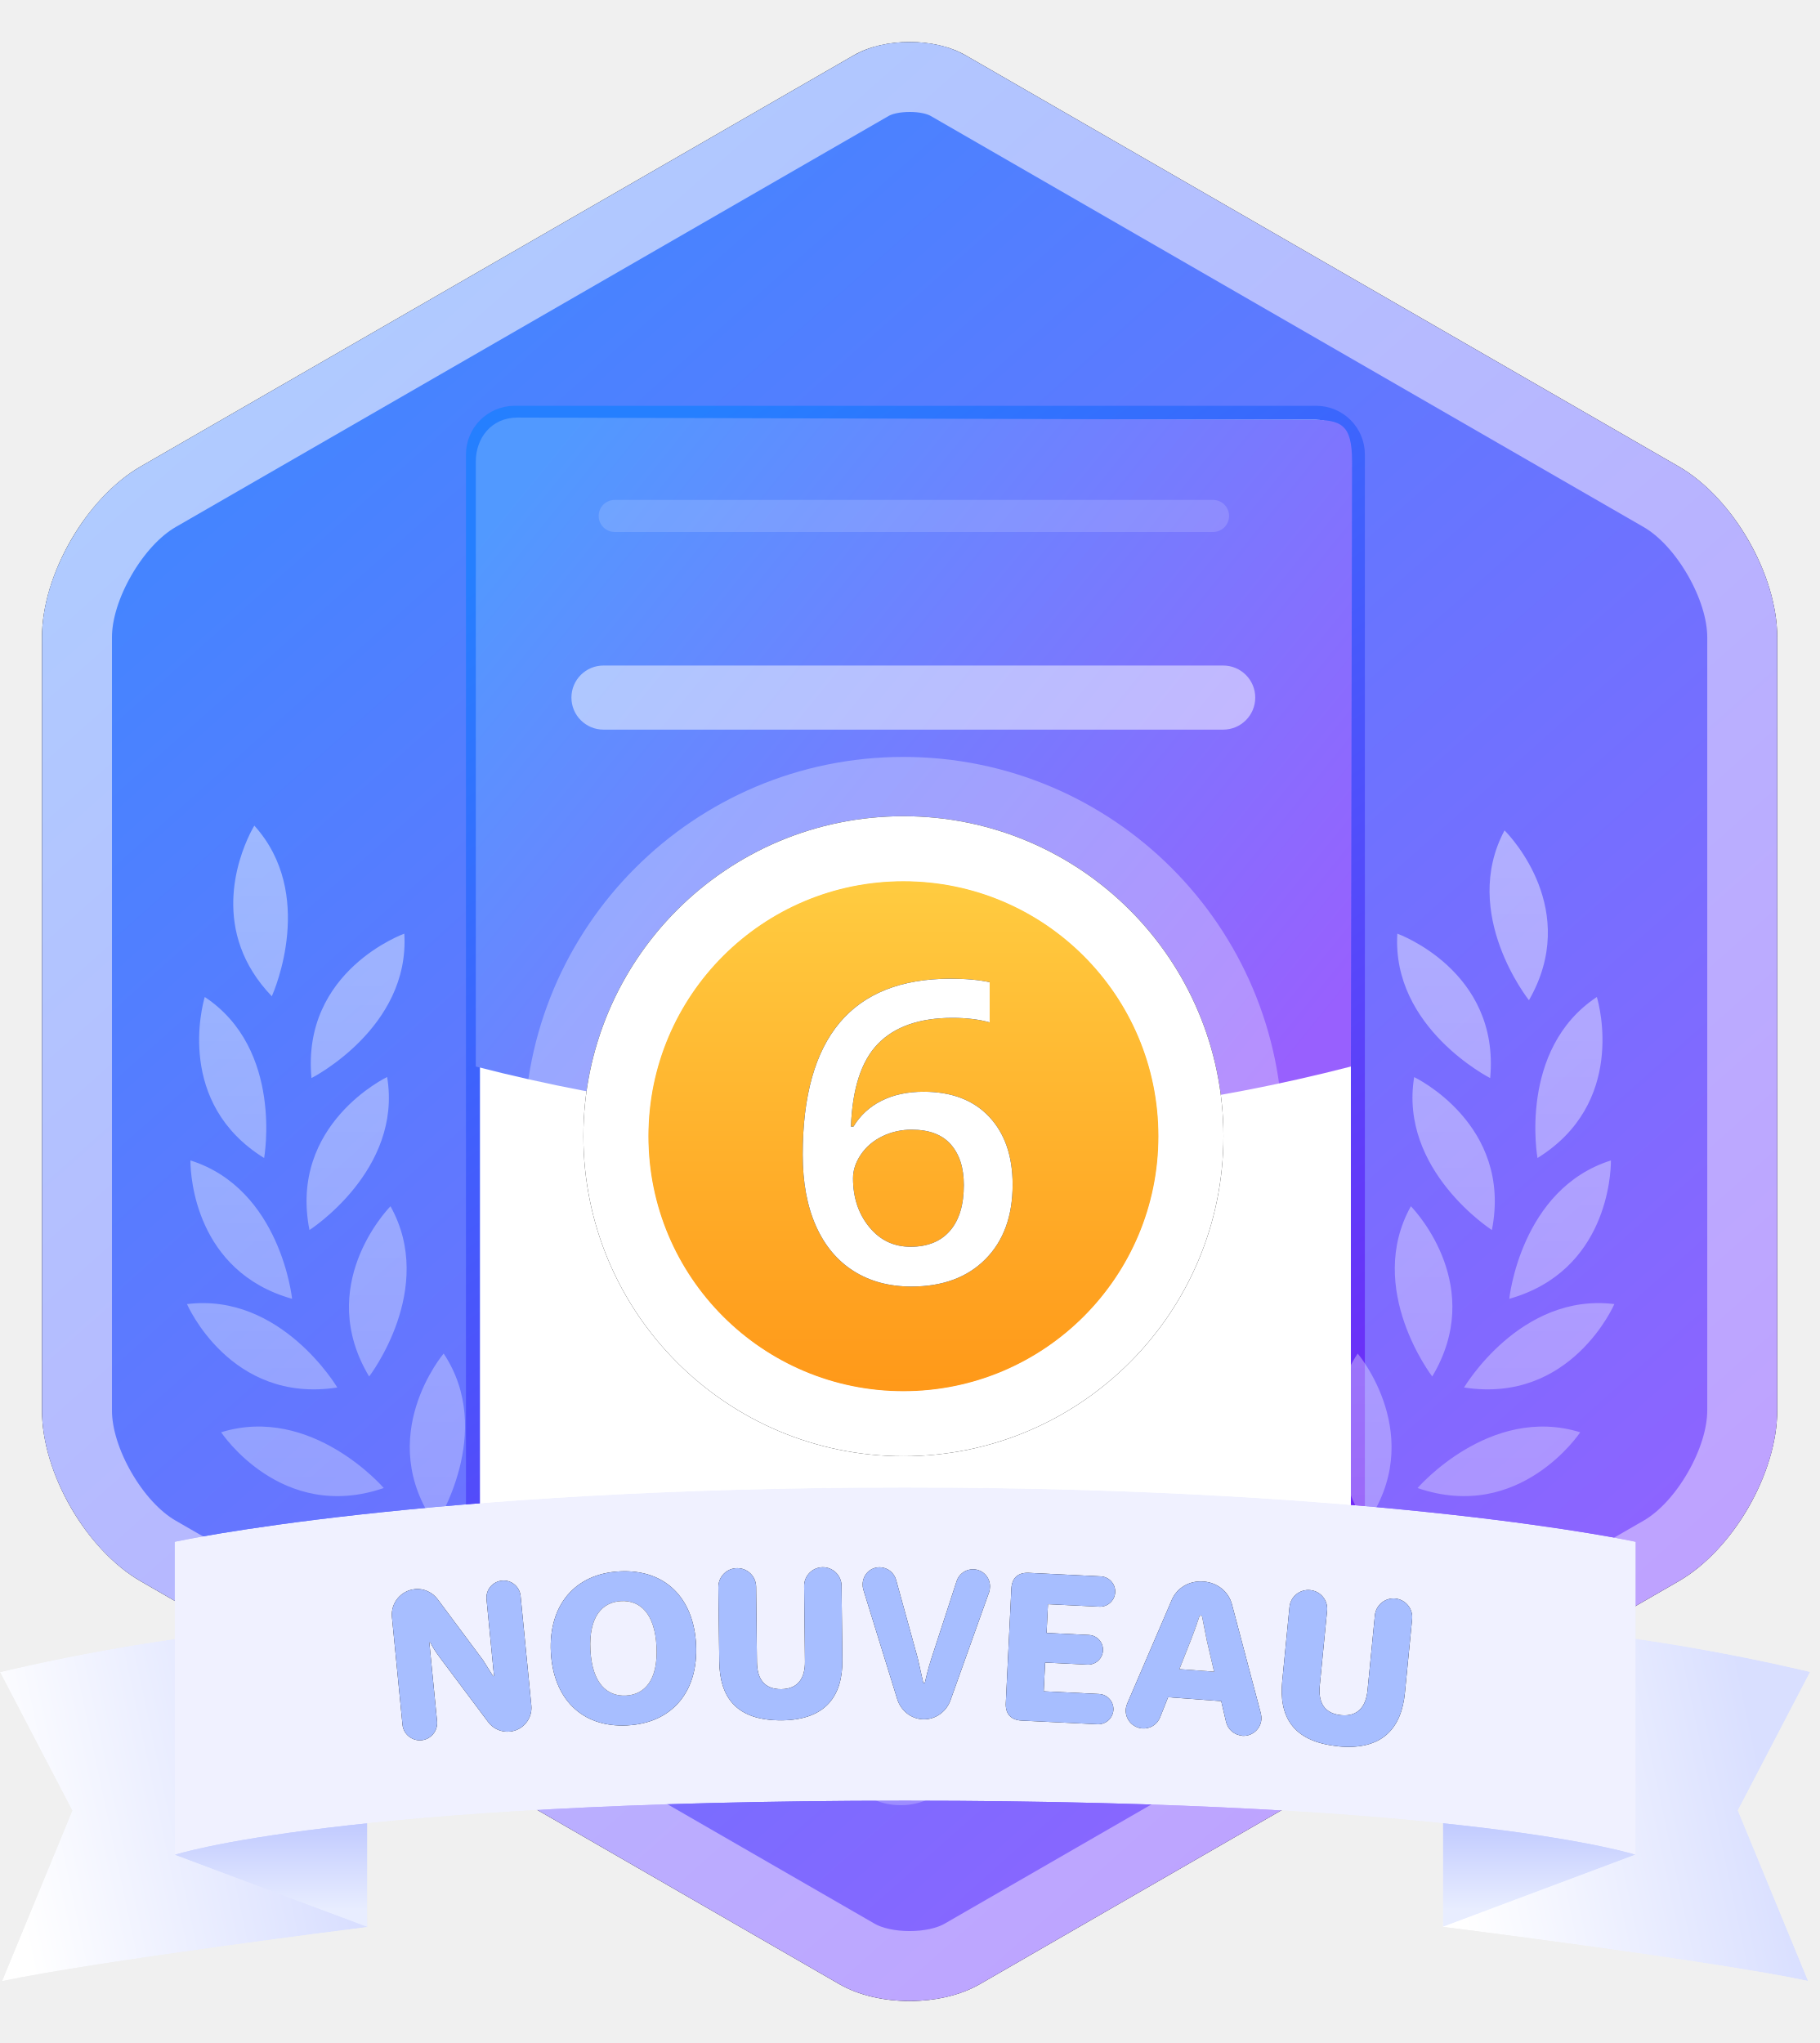
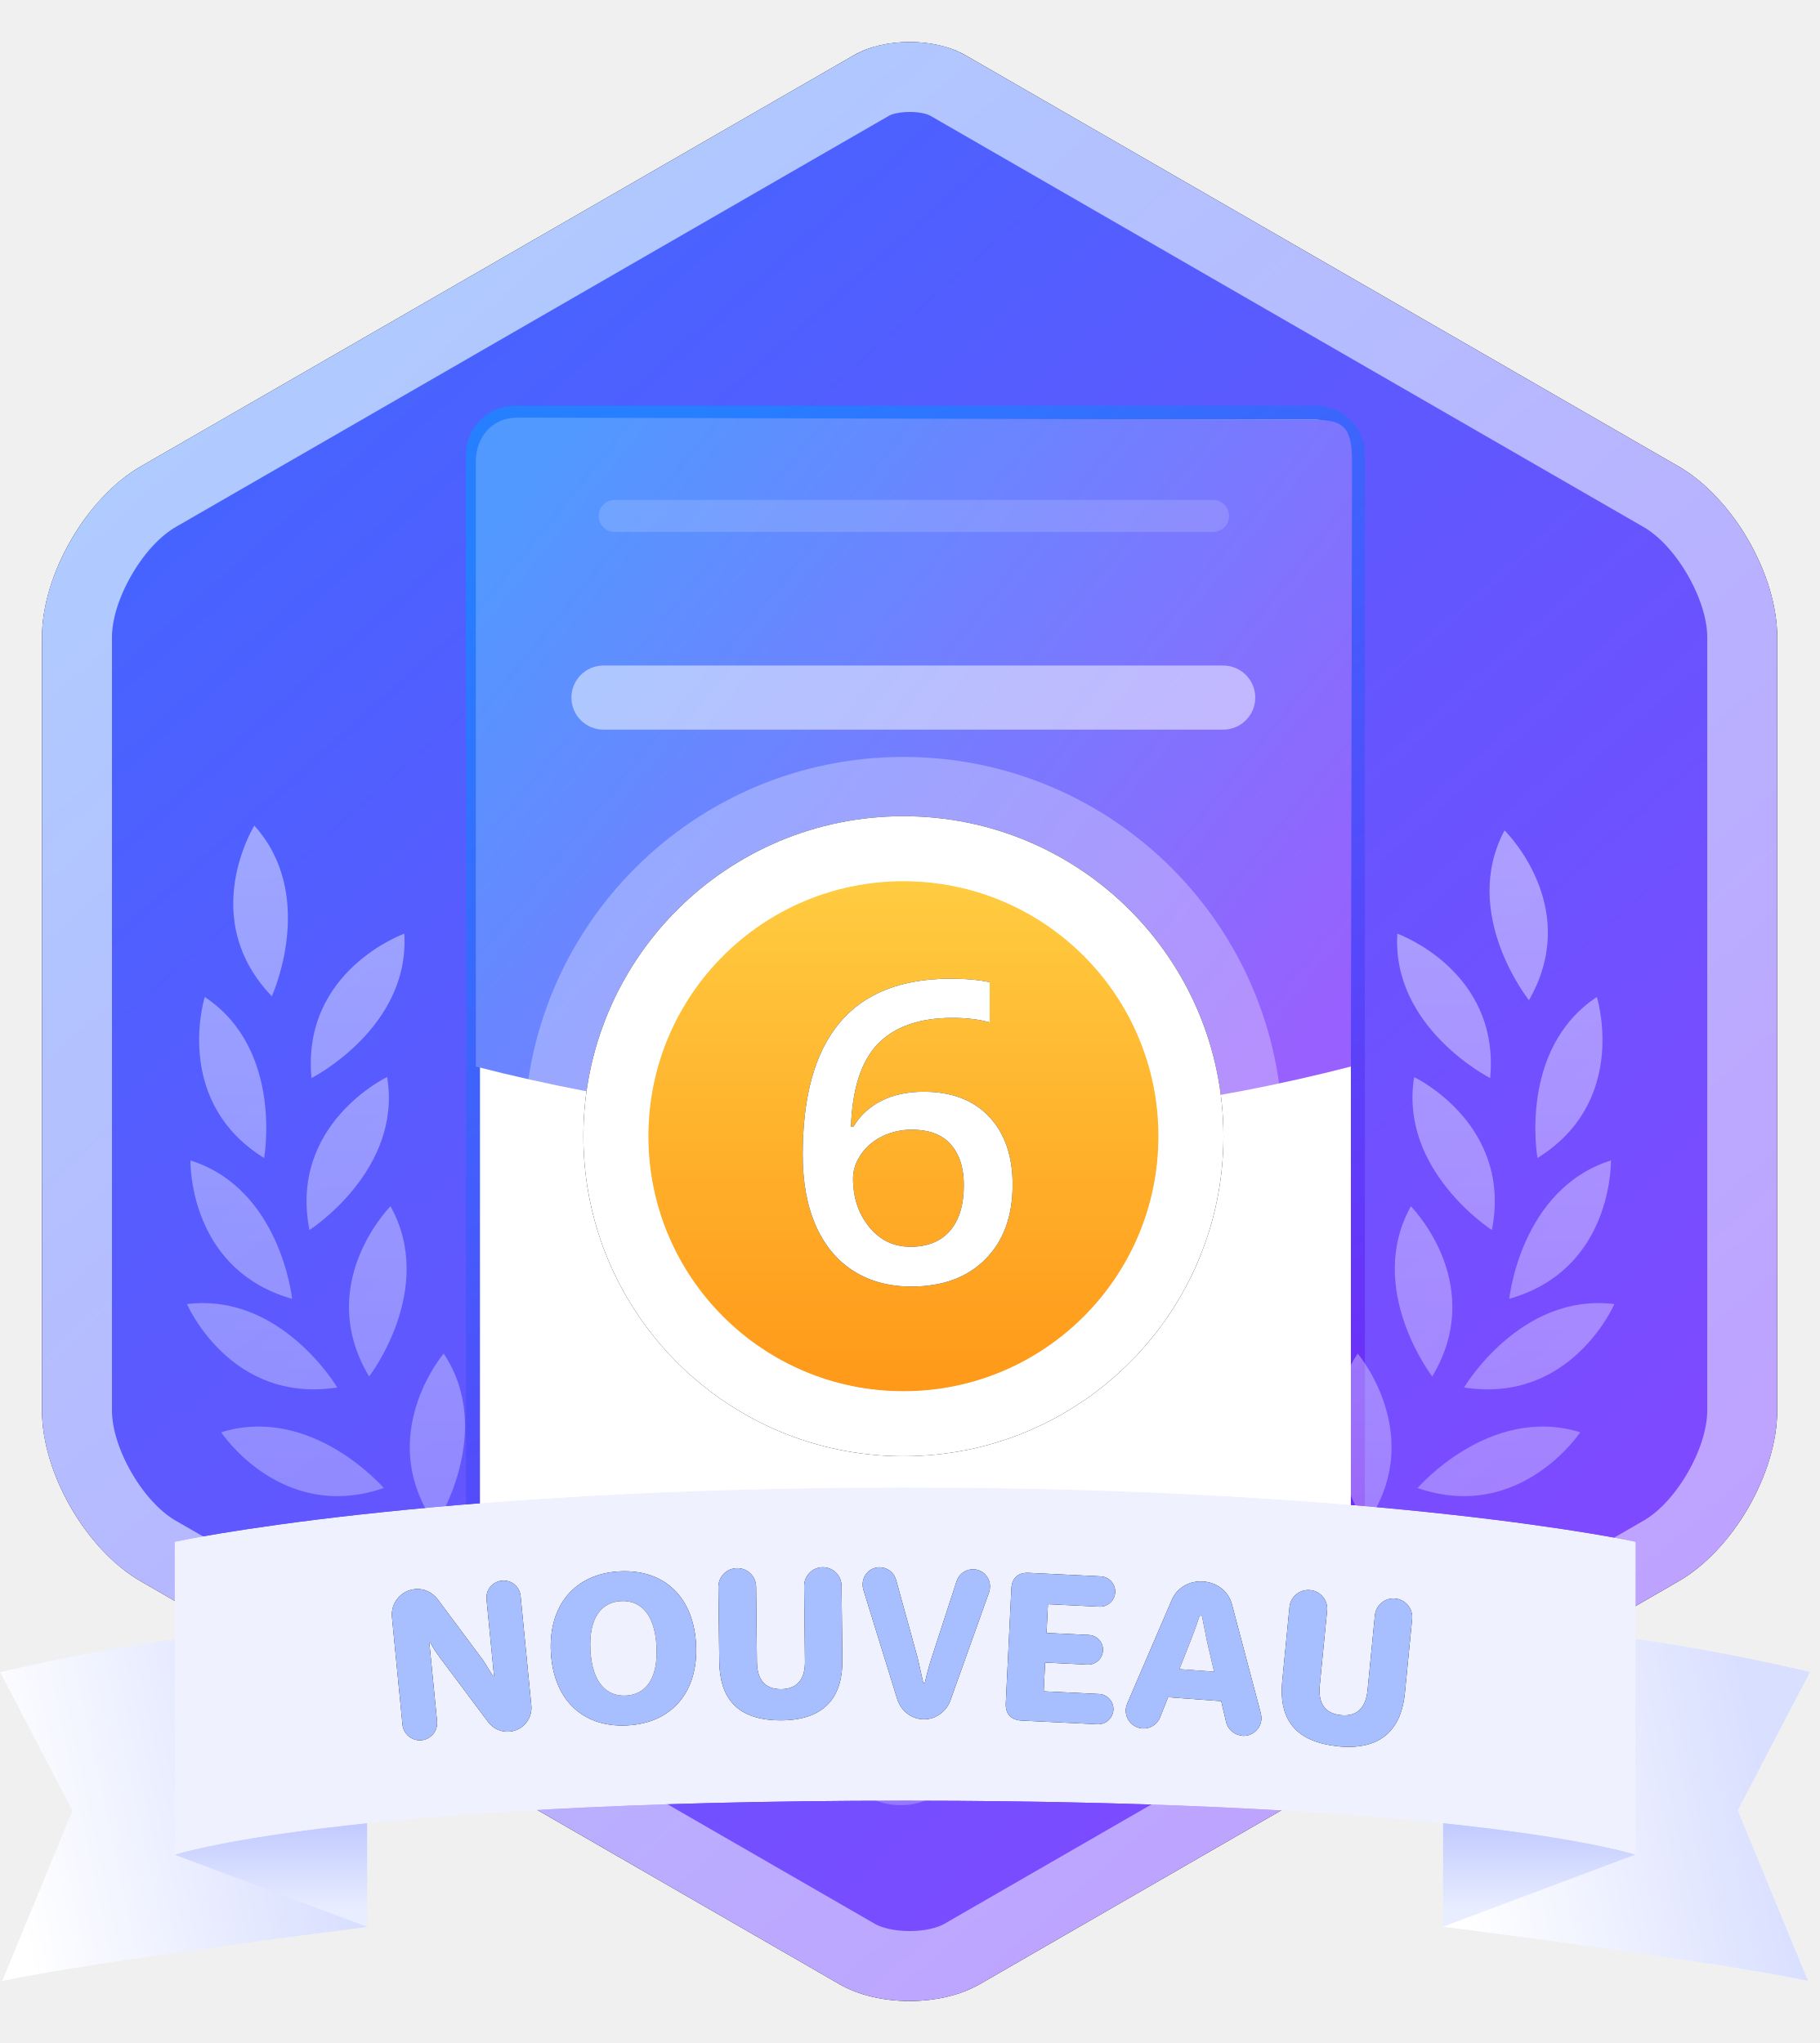
<svg xmlns="http://www.w3.org/2000/svg" xmlns:xlink="http://www.w3.org/1999/xlink" width="130" height="146">
  <defs>
    <linearGradient x1="10.776%" y1="0%" x2="88.531%" y2="100%" id="a">
-       <stop stop-color="#388AFF" offset="0%" />
-       <stop stop-color="#985FFF" offset="100%" />
+       <stop stop-color="#3D68FF" offset="0%" />
+       <stop stop-color="#8845FF" offset="100%" />
    </linearGradient>
    <linearGradient x1="10.776%" y1="0%" x2="88.531%" y2="100%" id="b">
      <stop stop-color="#AED0FF" offset="0%" />
      <stop stop-color="#C09DFF" offset="100%" />
    </linearGradient>
    <linearGradient x1="25.733%" y1="0%" x2="73.838%" y2="100%" id="c">
      <stop stop-color="#257FFF" offset="0%" />
      <stop stop-color="#7228F7" offset="100%" />
    </linearGradient>
    <linearGradient x1="0%" y1="17.698%" x2="99.116%" y2="82.302%" id="d">
      <stop stop-color="#5199FF" offset="0%" />
      <stop stop-color="#9860FE" offset="100%" />
    </linearGradient>
    <linearGradient x1="50%" y1="0%" x2="50%" y2="100%" id="e">
      <stop stop-color="#FFCF43" offset="0%" />
      <stop stop-color="#FF9516" offset="100%" />
    </linearGradient>
    <linearGradient x1="50%" y1="0%" x2="50%" y2="143.445%" id="f">
      <stop stop-color="#FFF" stop-opacity=".444" offset="0%" />
      <stop stop-color="#FFF" stop-opacity=".142" offset="100%" />
    </linearGradient>
    <linearGradient x1="87.305%" y1="41.065%" x2=".693%" y2="58.683%" id="h">
      <stop stop-color="#D9DFFF" offset="0%" />
      <stop stop-color="#FFF" offset="100%" />
    </linearGradient>
    <linearGradient x1="50%" y1="57.864%" x2="50%" y2="94.377%" id="k">
      <stop stop-color="#B5C0FF" offset="0%" />
      <stop stop-color="#E8EDFF" offset="100%" />
    </linearGradient>
    <linearGradient x1="87.305%" y1="41.065%" x2=".693%" y2="58.683%" id="n">
      <stop stop-color="#D9DFFF" offset="0%" />
      <stop stop-color="#FFF" offset="100%" />
    </linearGradient>
    <linearGradient x1="50%" y1="57.864%" x2="50%" y2="94.377%" id="q">
      <stop stop-color="#B5C0FF" offset="0%" />
      <stop stop-color="#E8EDFF" offset="100%" />
    </linearGradient>
    <path d="M0 3.413l5.164 9.896L.144 25.5c6.74-1.434 26.103-3.866 26.103-3.866L25.673.4C24.637.3 23.514.24 22.337.24 12.918.24 0 3.413 0 3.413" id="g" />
    <path id="j" d="M4.893 14.04L.178 16.77l13.77 5.163V.134z" />
    <path d="M.78.386L.206 21.62s19.362 2.43 26.102 3.866l-5.02-12.19L26.451 3.4S13.533.225 4.114.225c-1.178 0-2.3.05-3.336.16" id="m" />
    <path id="p" d="M.206 21.92l13.77-5.163-4.715-2.732L.206.12z" />
    <path d="M52.384.118C17.963.118.178 4 .178 4v22.374s11.76-3.873 52.206-3.873c40.445 0 52.206 3.873 52.206 3.873V4S86.805.118 52.384.118z" id="s" />
    <path d="M52.384.118C17.963.118.178 4 .178 4v22.374s11.76-3.873 52.206-3.873c40.445 0 52.206 3.873 52.206 3.873V4S86.805.118 52.384.118z" id="u" />
  </defs>
  <g fill="none" fill-rule="evenodd">
    <path d="M69.005 3.954c-2.204-1.272-5.798-1.272-8 0l-50.95 29.38C6.167 35.577 3 41.06 3 45.546v55.244c0 4.494 3.167 9.97 7.055 12.212l49.944 28.802c1.382.795 3.192 1.197 5 1.197 1.8 0 3.62-.402 5.002-1.197L119.954 113c3.888-2.243 7.046-7.718 7.046-12.212V45.546c0-4.486-3.16-9.97-7.046-12.212L69.005 3.954z" fill="#000" fill-rule="nonzero" />
    <path d="M62.004 2.5c.99 0 1.994.182 2.752.62h0l50.949 29.38c1.597.921 3.017 2.533 4.062 4.345 1.047 1.815 1.733 3.855 1.733 5.701h0v55.242c0 1.85-.684 3.888-1.73 5.701-1.046 1.813-2.467 3.423-4.065 4.345h0l-49.95 28.803c-1.038.597-2.41.864-3.756.864-1.35 0-2.716-.267-3.751-.863h0L8.304 107.836c-1.6-.922-3.023-2.534-4.071-4.348-1.047-1.813-1.733-3.85-1.733-5.698h0V42.546c0-1.845.687-3.883 1.734-5.697 1.048-1.814 2.471-3.427 4.07-4.35h0L59.255 3.12c.757-.437 1.76-.619 2.75-.619z" stroke-linejoin="bevel" fill="url(#a)" fill-rule="nonzero" stroke="url(#b)" stroke-width="5" transform="translate(3 3)" />
    <g transform="translate(33 29)" fill-rule="nonzero">
      <rect x=".298" width="62.235" height="89.332" rx="2.978" transform="translate(1 1)" fill="#000" />
      <rect stroke="url(#c)" fill="#FFF" x=".798" y=".5" width="63.235" height="90.332" rx="2.978" />
      <path d="M2.98.84L59.726 1c2.135 0 2.89.325 2.89 2.978l-.082 43.24c-10.2 2.634-20.62 3.95-31.266 3.95-10.646 0-21.067-1.318-31.267-3.95V3.978C.001 2.334 1.088.841 2.98.841z" transform="translate(1)" fill="url(#d)" />
    </g>
    <g transform="translate(13.362 54.002)">
      <circle fill="#FFF" fill-rule="nonzero" opacity=".3" cx="51.196" cy="27.196" r="27.105" />
      <circle cx="23.196" cy="23.196" r="22.869" transform="translate(28 4)" fill="#000" fill-rule="nonzero" />
      <circle stroke="#FFF" stroke-width="4.62" fill="url(#e)" fill-rule="nonzero" cx="51.196" cy="27.196" r="20.559" />
      <path d="M51.05 65.88a4.567 4.567 0 014.573 4.56A4.567 4.567 0 0151.05 75c-.018 0-.034-.005-.052-.005-.018 0-.034.005-.052.005a4.565 4.565 0 01-4.57-4.56 4.566 4.566 0 014.57-4.56c.018 0 .034.005.052.005.018 0 .034-.005.052-.005zm26.135 5.268S70.344 74.9 65.042 69.27c0 0 7.355-2.9 12.144 1.876l-.001.002zM36.958 69.27c-5.302 5.63-12.144 1.876-12.144 1.876 4.79-4.777 12.144-1.876 12.144-1.876zm50.018-3.242s-6.52 4.284-12.254-.908c0 0 7.1-3.475 12.254.908zm-59.697-.91c-5.734 5.193-12.255.908-12.255.908 5.154-4.383 12.255-.908 12.255-.908zm46.987-8.85s-.304 7.552-7.55 9.326l-.334.077.004-.024c.086-.472 1.518-7.81 7.88-9.38v.001zm-46.53 0c6.363 1.57 7.795 8.907 7.88 9.38l.004.024c-7.572-1.62-7.885-9.402-7.885-9.402l.001-.002zm-6.647 3.846c-6.947 3.413-12.03-2.5-12.03-2.5 6.166-2.795 12.03 2.5 12.03 2.5zm71.856-2.5s-5.084 5.912-12.03 2.5c0 0 5.864-5.293 12.03-2.5zM22.64 48.575c4.376 4.2 2.623 10.558 2.208 11.842l-.037.11-.042.12C19.26 55.69 22.354 49.15 22.623 48.6l.018-.036-.001.011zm56.72 0l.008.016c.186.366 3.454 7.028-2.138 12.057 0 0-2.756-7.395 2.13-12.073zm-61.018-5.848c3.743 5.63-.568 12.245-.568 12.245-4.48-6.302.568-12.245.568-12.245zm65.316 0s5.047 5.943.568 12.245c0 0-4.31-6.614-.568-12.245zm15.902 5.627s-4.3 6.5-11.622 3.984c0 0 5.153-5.985 11.622-3.984zm-85.498 3.984C6.74 54.855 2.44 48.353 2.44 48.353c6.47-2 11.622 3.984 11.622 3.984v.001zM102 39.193s-3.087 7.154-10.74 5.96c0 0 4.018-6.796 10.74-5.96zm-91.26 5.96C3.087 46.347 0 39.193 0 39.193c6.72-.836 10.74 5.96 10.74 5.96zm3.802-12.95c3.3 5.906-1.526 12.164-1.526 12.164-3.856-6.44 1.215-11.842 1.512-12.15l.013-.014h.001zm72.917 0l.03.03c.43.452 5.294 5.79 1.496 12.133 0 0-4.816-6.258-1.526-12.164v.001zm14.294-3.276v.076c-.004.808-.243 7.832-7.263 9.813 0 0 .806-7.848 7.262-9.888l.001-.001zm-101.506 0c6.457 2.04 7.263 9.888 7.263 9.888-6.912-1.95-7.25-8.8-7.263-9.77v-.118zm14.058-5.95C15.403 29.64 8.752 33.9 8.752 33.9c-1.493-7.58 5.553-10.936 5.553-10.936v.013zm73.4 0S94.74 26.33 93.248 33.9c0 0-6.65-4.27-5.553-10.936l.01.013zm13.044-5.73v.004l.01.034c.168.576 2.053 7.563-4.252 11.468 0 0-1.4-7.765 4.24-11.506h.002zm-99.477 0c5.64 3.74 4.24 11.506 4.24 11.506-6.305-3.904-4.42-10.892-4.252-11.468l.01-.034v-.004h.002zm14.257-4.526c.416 6.744-6.633 10.32-6.633 10.32-.717-7.692 6.633-10.32 6.633-10.32zm70.963 0s7.35 2.627 6.633 10.32c0 0-7.05-3.576-6.633-10.32zm7.658-7.38l.004.004.028.028c.444.45 5.395 5.696 1.715 12.103 0 0-4.93-6.17-1.746-12.134l-.001-.001zM4.813 5c4.4 4.87 1.438 11.768 1.257 12.176l-.008.02C1.668 12.627 3.637 7.357 4.49 5.602l.083-.166a8.18 8.18 0 01.174-.324l.05-.084.01-.016L4.813 5z" fill="url(#f)" fill-rule="nonzero" />
      <circle stroke="#FFF" stroke-width="1.787" cx="51.196" cy="27.196" r="19.117" />
    </g>
    <g fill-rule="nonzero">
      <path d="M65.126 91.941c2.236 0 4-.652 5.295-1.957 1.295-1.305 1.941-3.08 1.941-5.327 0-2.042-.56-3.66-1.677-4.85-1.117-1.19-2.68-1.788-4.683-1.788-1.158 0-2.165.217-3.02.652a4.8 4.8 0 00-1.994 1.839h-.18c.1-2.716.745-4.7 1.934-5.92 1.189-1.22 2.963-1.849 5.32-1.849 1.007 0 1.893.107 2.66.322v-2.872c-.765-.166-1.702-.25-2.8-.25-7.04 0-10.56 4.192-10.56 12.576 0 1.984.315 3.68.944 5.093.629 1.413 1.528 2.487 2.696 3.225 1.168.738 2.543 1.106 4.124 1.106zm-.06-2.843c-1.198 0-2.183-.47-2.953-1.414s-1.156-2.103-1.156-3.48c0-.577.186-1.14.56-1.693.374-.553.88-.987 1.526-1.304a4.733 4.733 0 012.115-.476c1.24 0 2.168.352 2.787 1.055.619.703.93 1.67.93 2.902 0 1.417-.33 2.506-.99 3.268-.66.762-1.6 1.143-2.817 1.143l-.002-.001z" fill="#000" />
      <path d="M65.126 91.941c2.236 0 4-.652 5.295-1.957 1.295-1.305 1.941-3.08 1.941-5.327 0-2.042-.56-3.66-1.677-4.85-1.117-1.19-2.68-1.788-4.683-1.788-1.158 0-2.165.217-3.02.652a4.8 4.8 0 00-1.994 1.839h-.18c.1-2.716.745-4.7 1.934-5.92 1.189-1.22 2.963-1.849 5.32-1.849 1.007 0 1.893.107 2.66.322v-2.872c-.765-.166-1.702-.25-2.8-.25-7.04 0-10.56 4.192-10.56 12.576 0 1.984.315 3.68.944 5.093.629 1.413 1.528 2.487 2.696 3.225 1.168.738 2.543 1.106 4.124 1.106zm-.06-2.843c-1.198 0-2.183-.47-2.953-1.414s-1.156-2.103-1.156-3.48c0-.577.186-1.14.56-1.693.374-.553.88-.987 1.526-1.304a4.733 4.733 0 012.115-.476c1.24 0 2.168.352 2.787 1.055.619.703.93 1.67.93 2.902 0 1.417-.33 2.506-.99 3.268-.66.762-1.6 1.143-2.817 1.143l-.002-.001z" fill="#FFF" />
    </g>
    <g transform="translate(40 35)" fill="#FFF" fill-rule="nonzero">
      <rect opacity=".15" x="2.781" y=".726" width="45.048" height="2.291" rx="1.145" />
      <rect opacity=".5" x=".834" y="12.561" width="48.866" height="4.581" rx="2.291" />
    </g>
    <g fill="#FFF" fill-rule="nonzero" opacity=".25">
      <path d="M84 127c-2.2 0-4-1.8-4-4s1.8-4 4-4 4 1.8 4 4-1.8 4-4 4zm0-6.1c-1.2 0-2.1 1-2.1 2.1 0 1.2 1 2.1 2.1 2.1 1.2 0 2.1-1 2.1-2.1 0-1.2-.9-2.1-2.1-2.1z" />
    </g>
    <g>
      <g transform="translate(0 116.082)">
        <mask id="i" fill="#fff">
          <use xlink:href="#g" />
        </mask>
        <path d="M0 3.413l5.164 9.896L.144 25.5c6.74-1.434 26.103-3.866 26.103-3.866L25.673.4C24.637.3 23.514.24 22.337.24 12.918.24 0 3.413 0 3.413" fill="url(#h)" fill-rule="nonzero" mask="url(#i)" />
      </g>
      <g transform="translate(12.3 115.782)">
        <mask id="l" fill="#fff">
          <use xlink:href="#j" />
        </mask>
        <path fill="url(#k)" fill-rule="nonzero" mask="url(#l)" d="M4.893 14.04L.178 16.77l13.77 5.163V.134z" />
      </g>
      <g transform="translate(102.9 116.082)">
        <mask id="o" fill="#fff">
          <use xlink:href="#m" />
        </mask>
        <path d="M.78.386L.206 21.62s19.362 2.43 26.102 3.866l-5.02-12.19L26.451 3.4S13.533.225 4.114.225c-1.178 0-2.3.05-3.336.16" fill="url(#n)" fill-rule="nonzero" mask="url(#o)" />
      </g>
      <g transform="translate(102.9 115.782)">
        <mask id="r" fill="#fff">
          <use xlink:href="#p" />
        </mask>
        <path fill="url(#q)" fill-rule="nonzero" mask="url(#r)" d="M.206 21.92l13.77-5.163-4.715-2.732L.206.12z" />
      </g>
      <g transform="translate(12.3 106.182)">
        <mask id="t" fill="#fff">
          <use xlink:href="#s" />
        </mask>
        <path d="M52.384.118C17.963.118.178 4 .178 4v22.374s11.76-3.873 52.206-3.873c40.445 0 52.206 3.873 52.206 3.873V4S86.805.118 52.384.118z" fill="#F0F1FF" fill-rule="nonzero" mask="url(#t)" />
      </g>
      <g transform="translate(12.3 106.182)">
        <mask id="v" fill="#fff">
          <use xlink:href="#u" />
        </mask>
        <g mask="url(#v)">
          <path d="M24.142 17.564a1.71 1.71 0 001.528-1.86l-.768-7.83a1.22 1.22 0 00-1.33-1.099c-.68.067-1.17.664-1.105 1.338l.537 5.483-.068.007-.716-1.14-3.243-4.353c-.356-.48-.977-.8-1.63-.726a1.83 1.83 0 00-1.638 1.995l.755 7.7c.065.667.678 1.17 1.365 1.103a1.243 1.243 0 001.105-1.345l-.554-5.639.068-.007c.212.412.4.7.746 1.163l3.398 4.537c.363.48.951.735 1.55.672v.001z" fill="#000" fill-rule="nonzero" />
          <path d="M24.142 17.564a1.71 1.71 0 001.528-1.86l-.768-7.83a1.22 1.22 0 00-1.33-1.099c-.68.067-1.17.664-1.105 1.338l.537 5.483-.068.007-.716-1.14-3.243-4.353c-.356-.48-.977-.8-1.63-.726a1.83 1.83 0 00-1.638 1.995l.755 7.7c.065.667.678 1.17 1.365 1.103a1.243 1.243 0 001.105-1.345l-.554-5.639.068-.007c.212.412.4.7.746 1.163l3.398 4.537c.363.48.951.735 1.55.672v.001z" fill="#A7BEFF" fill-rule="nonzero" />
          <path d="M32.517 17.121c3.243-.164 5.092-2.448 4.924-5.773-.168-3.318-2.196-5.4-5.453-5.234-3.243.164-5.09 2.46-4.924 5.76.168 3.325 2.197 5.413 5.454 5.248l-.001-.001z" fill="#000" fill-rule="nonzero" />
          <path d="M32.517 17.121c3.243-.164 5.092-2.448 4.924-5.773-.168-3.318-2.196-5.4-5.453-5.234-3.243.164-5.09 2.46-4.924 5.76.168 3.325 2.197 5.413 5.454 5.248l-.001-.001z" fill="#A7BEFF" fill-rule="nonzero" />
          <path d="M32.423 14.99c-1.338.068-2.412-.87-2.533-3.26-.121-2.39.854-3.424 2.192-3.492 1.345-.068 2.412.864 2.533 3.253.121 2.389-.846 3.43-2.19 3.5l-.002-.001z" fill="#000" fill-rule="nonzero" />
          <path d="M32.423 14.99c-1.338.068-2.412-.87-2.533-3.26-.121-2.39.854-3.424 2.192-3.492 1.345-.068 2.412.864 2.533 3.253.121 2.389-.846 3.43-2.19 3.5l-.002-.001z" fill="#F0F1FF" fill-rule="nonzero" />
          <path d="M43.572 16.76c3.24-.035 4.348-1.865 4.322-4.306l-.057-5.318a1.34 1.34 0 00-1.354-1.318 1.34 1.34 0 00-1.319 1.347l.058 5.4c.012 1.135-.464 1.953-1.688 1.967-1.23.013-1.73-.754-1.744-1.93l-.058-5.386a1.342 1.342 0 00-1.352-1.332 1.347 1.347 0 00-1.346 1.36l.066 5.304c.027 2.48 1.14 4.247 4.482 4.21l-.01.002z" fill="#000" fill-rule="nonzero" />
          <path d="M43.572 16.76c3.24-.035 4.348-1.865 4.322-4.306l-.057-5.318a1.34 1.34 0 00-1.354-1.318 1.34 1.34 0 00-1.319 1.347l.058 5.4c.012 1.135-.464 1.953-1.688 1.967-1.23.013-1.73-.754-1.744-1.93l-.058-5.386a1.342 1.342 0 00-1.352-1.332 1.347 1.347 0 00-1.346 1.36l.066 5.304c.027 2.48 1.14 4.247 4.482 4.21l-.01.002z" fill="#A7BEFF" fill-rule="nonzero" />
          <path d="M53.685 16.685c.895.02 1.653-.566 1.937-1.367l2.758-7.715a1.25 1.25 0 00.063-.388 1.214 1.214 0 00-1.2-1.25 1.22 1.22 0 00-1.181.843l-1.8 5.52c-.242.74-.393 1.407-.475 1.754l-.11-.002-.4-1.773-1.545-5.592a1.228 1.228 0 00-1.143-.893c-.73-.016-1.23.562-1.243 1.197-.005.132.01.264.046.391l2.423 7.826c.25.812.974 1.43 1.87 1.45v-.001z" fill="#000" fill-rule="nonzero" />
          <path d="M53.685 16.685c.895.02 1.653-.566 1.937-1.367l2.758-7.715a1.25 1.25 0 00.063-.388 1.214 1.214 0 00-1.2-1.25 1.22 1.22 0 00-1.181.843l-1.8 5.52c-.242.74-.393 1.407-.475 1.754l-.11-.002-.4-1.773-1.545-5.592a1.228 1.228 0 00-1.143-.893c-.73-.016-1.23.562-1.243 1.197-.005.132.01.264.046.391l2.423 7.826c.25.812.974 1.43 1.87 1.45v-.001z" fill="#A7BEFF" fill-rule="nonzero" />
          <path d="M66.132 17.04A1.095 1.095 0 0067.264 16a1.086 1.086 0 00-1.027-1.124l-3.953-.192.1-2.055 3.032.147a1.064 1.064 0 001.103-1.014 1.06 1.06 0 00-1-1.102l-3.032-.147.1-2.055 3.673.178a1.085 1.085 0 001.13-1.02 1.09 1.09 0 00-1.026-1.146l-5.14-.25c-.772-.037-1.215.36-1.252 1.13l-.397 8.18c-.037.772.366 1.21 1.137 1.246l5.42.263v.001z" fill="#000" fill-rule="nonzero" />
          <path d="M66.132 17.04A1.095 1.095 0 0067.264 16a1.086 1.086 0 00-1.027-1.124l-3.953-.192.1-2.055 3.032.147a1.064 1.064 0 001.103-1.014 1.06 1.06 0 00-1-1.102l-3.032-.147.1-2.055 3.673.178a1.085 1.085 0 001.13-1.02 1.09 1.09 0 00-1.026-1.146l-5.14-.25c-.772-.037-1.215.36-1.252 1.13l-.397 8.18c-.037.772.366 1.21 1.137 1.246l5.42.263v.001z" fill="#A7BEFF" fill-rule="nonzero" />
          <path d="M76.47 17.865a1.28 1.28 0 001.368-1.174 1.466 1.466 0 00-.038-.42l-2.065-7.795c-.23-.887-1.01-1.562-2.045-1.638-1.03-.076-1.9.477-2.256 1.32l-3.186 7.41c-.05.133-.09.274-.1.41-.05.695.473 1.3 1.175 1.36a1.262 1.262 0 001.278-.8l.57-1.432 3.797.28.35 1.5a1.28 1.28 0 001.149.969l.003.01z" fill="#000" fill-rule="nonzero" />
          <path d="M76.47 17.865a1.28 1.28 0 001.368-1.174 1.466 1.466 0 00-.038-.42l-2.065-7.795c-.23-.887-1.01-1.562-2.045-1.638-1.03-.076-1.9.477-2.256 1.32l-3.186 7.41c-.05.133-.09.274-.1.41-.05.695.473 1.3 1.175 1.36a1.262 1.262 0 001.278-.8l.57-1.432 3.797.28.35 1.5a1.28 1.28 0 001.149.969l.003.01z" fill="#A7BEFF" fill-rule="nonzero" />
          <path d="M74.462 13.282l-2.482-.183.825-2.085a29.82 29.82 0 00.621-1.736l.164.012.36 1.81.51 2.183.002-.001z" fill="#000" fill-rule="nonzero" />
          <path d="M74.462 13.282l-2.482-.183.825-2.085a29.82 29.82 0 00.621-1.736l.164.012.36 1.81.51 2.183.002-.001z" fill="#F0F1FF" fill-rule="nonzero" />
          <path d="M83.33 18.618c3.225.316 4.525-1.384 4.763-3.813l.518-5.293a1.34 1.34 0 00-1.204-1.457 1.34 1.34 0 00-1.457 1.197l-.526 5.366c-.11 1.13-.673 1.892-1.89 1.772-1.225-.12-1.64-.937-1.525-2.107l.525-5.36a1.34 1.34 0 00-1.202-1.47 1.347 1.347 0 00-1.485 1.208l-.517 5.28c-.242 2.47.673 4.345 4 4.67v.007z" fill="#000" fill-rule="nonzero" />
          <path d="M83.33 18.618c3.225.316 4.525-1.384 4.763-3.813l.518-5.293a1.34 1.34 0 00-1.204-1.457 1.34 1.34 0 00-1.457 1.197l-.526 5.366c-.11 1.13-.673 1.892-1.89 1.772-1.225-.12-1.64-.937-1.525-2.107l.525-5.36a1.34 1.34 0 00-1.202-1.47 1.347 1.347 0 00-1.485 1.208l-.517 5.28c-.242 2.47.673 4.345 4 4.67v.007z" fill="#A7BEFF" fill-rule="nonzero" />
        </g>
      </g>
    </g>
  </g>
</svg>
